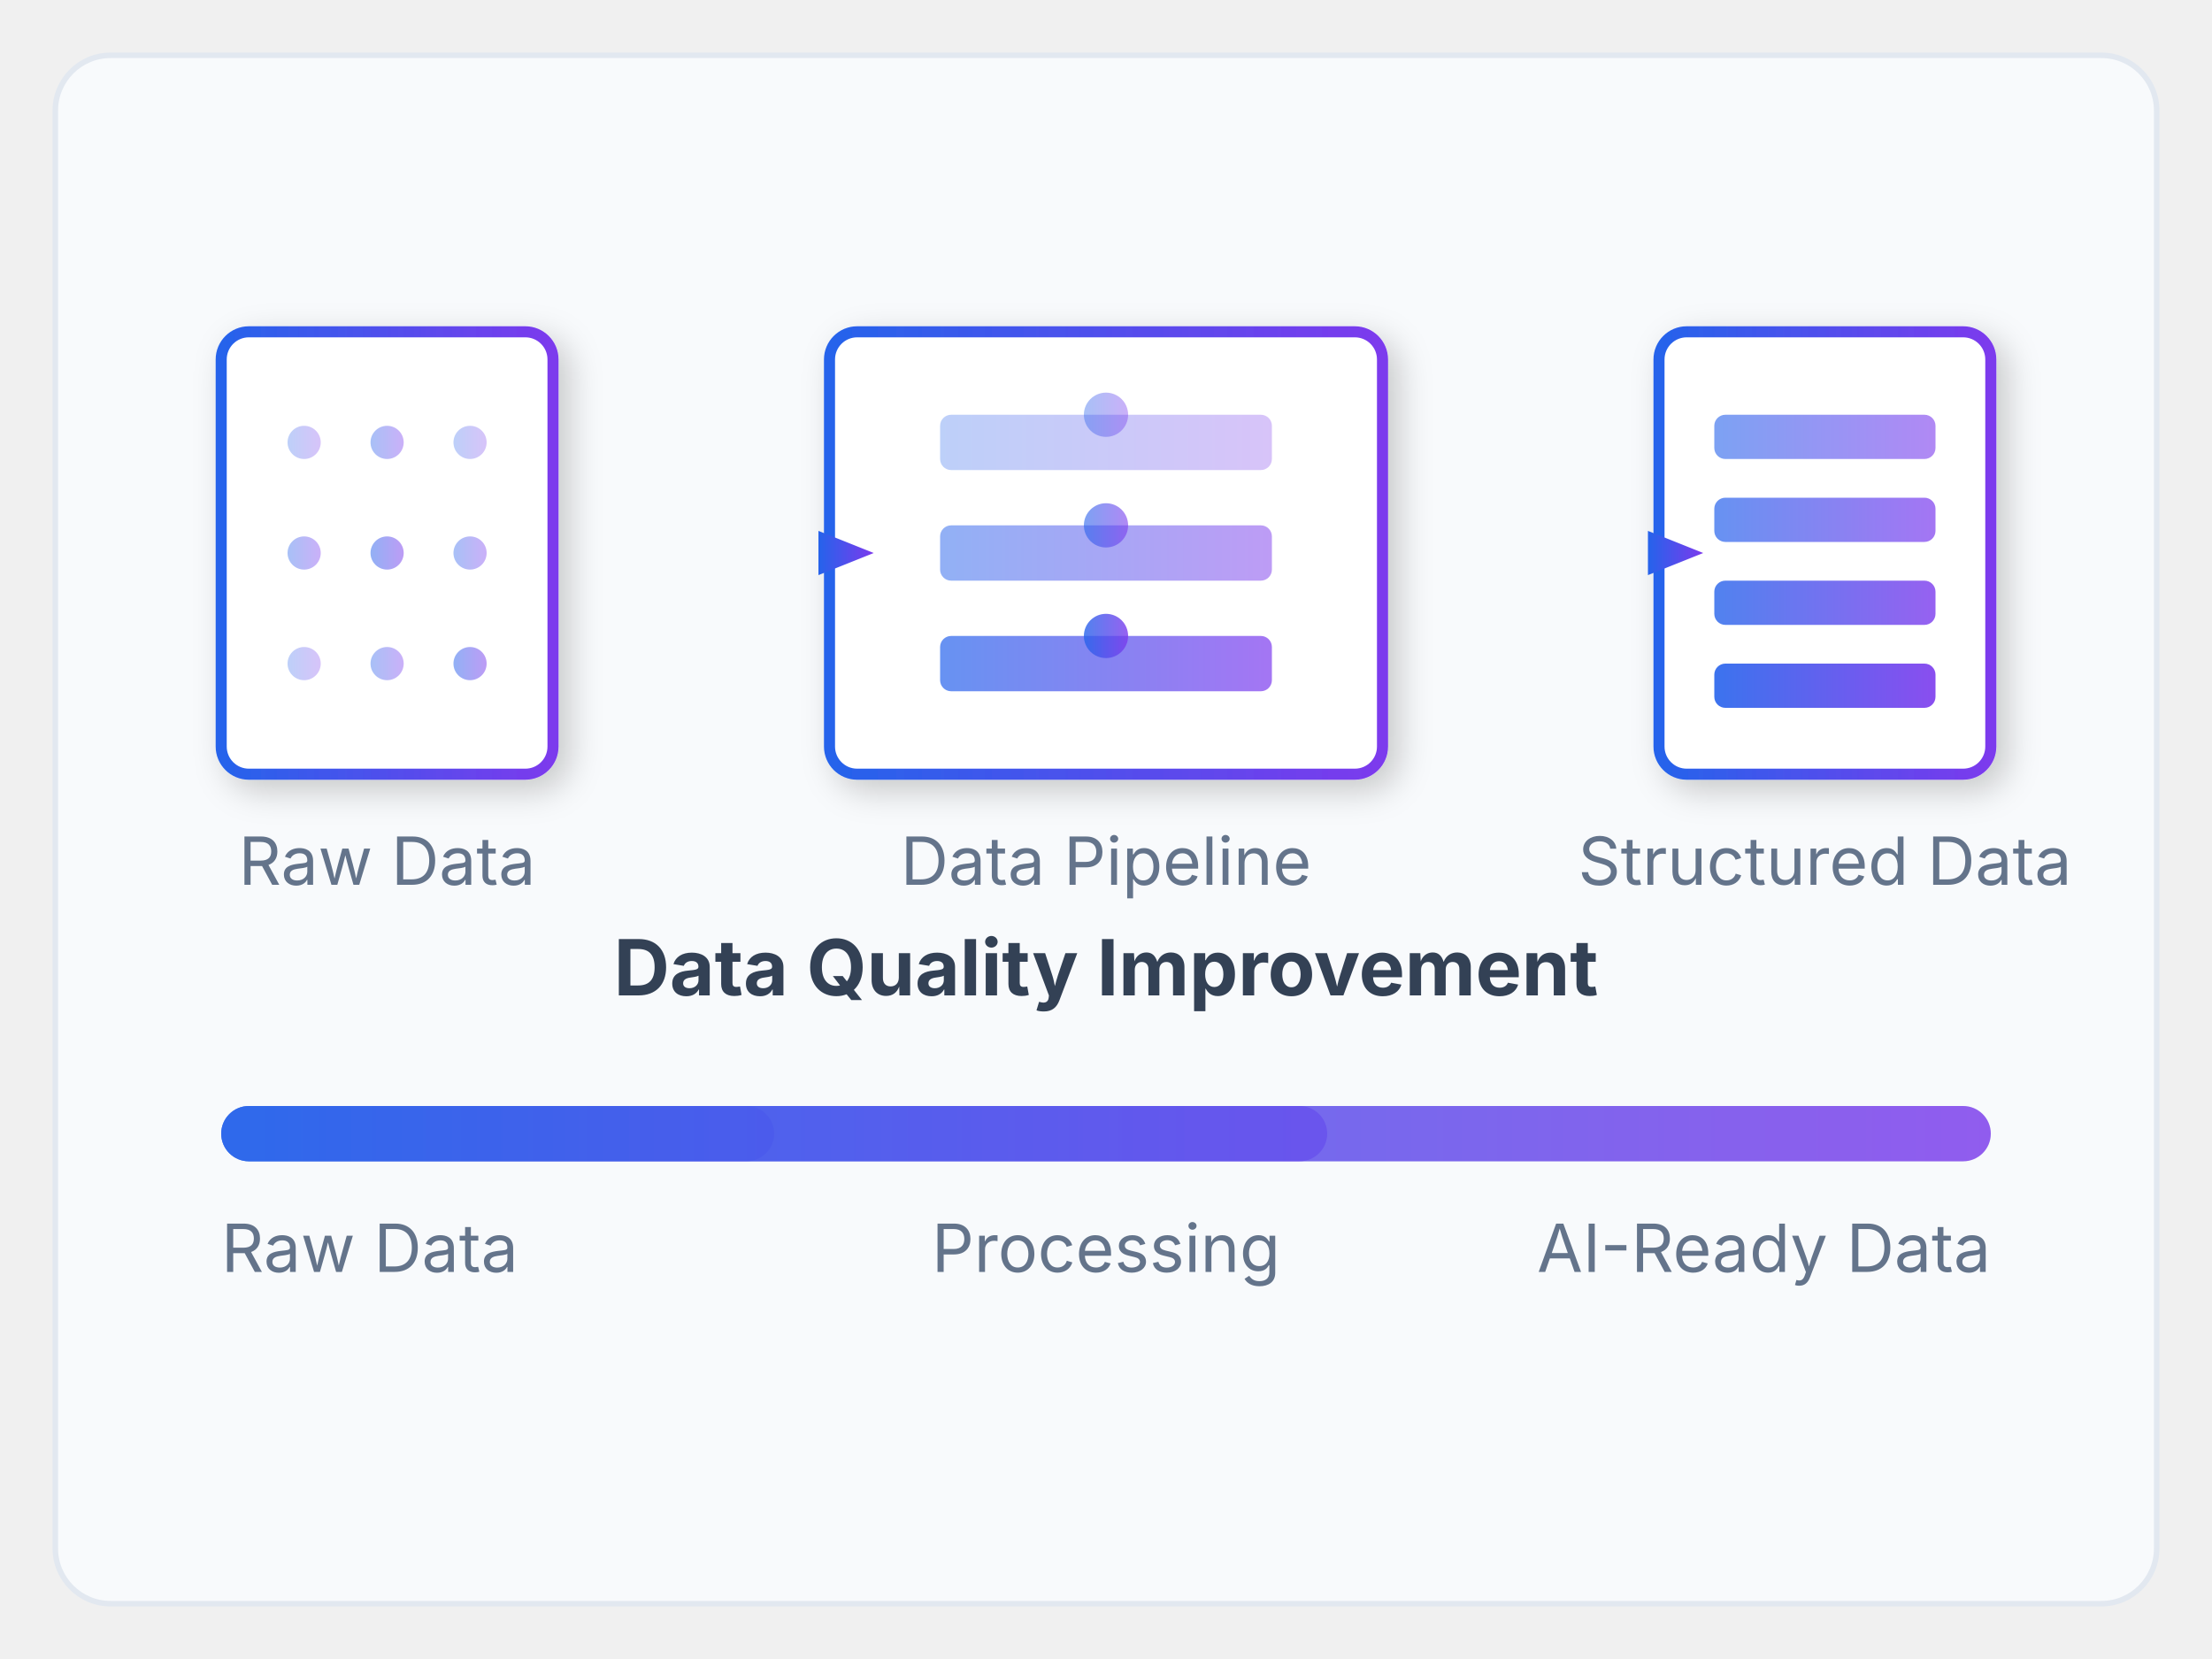
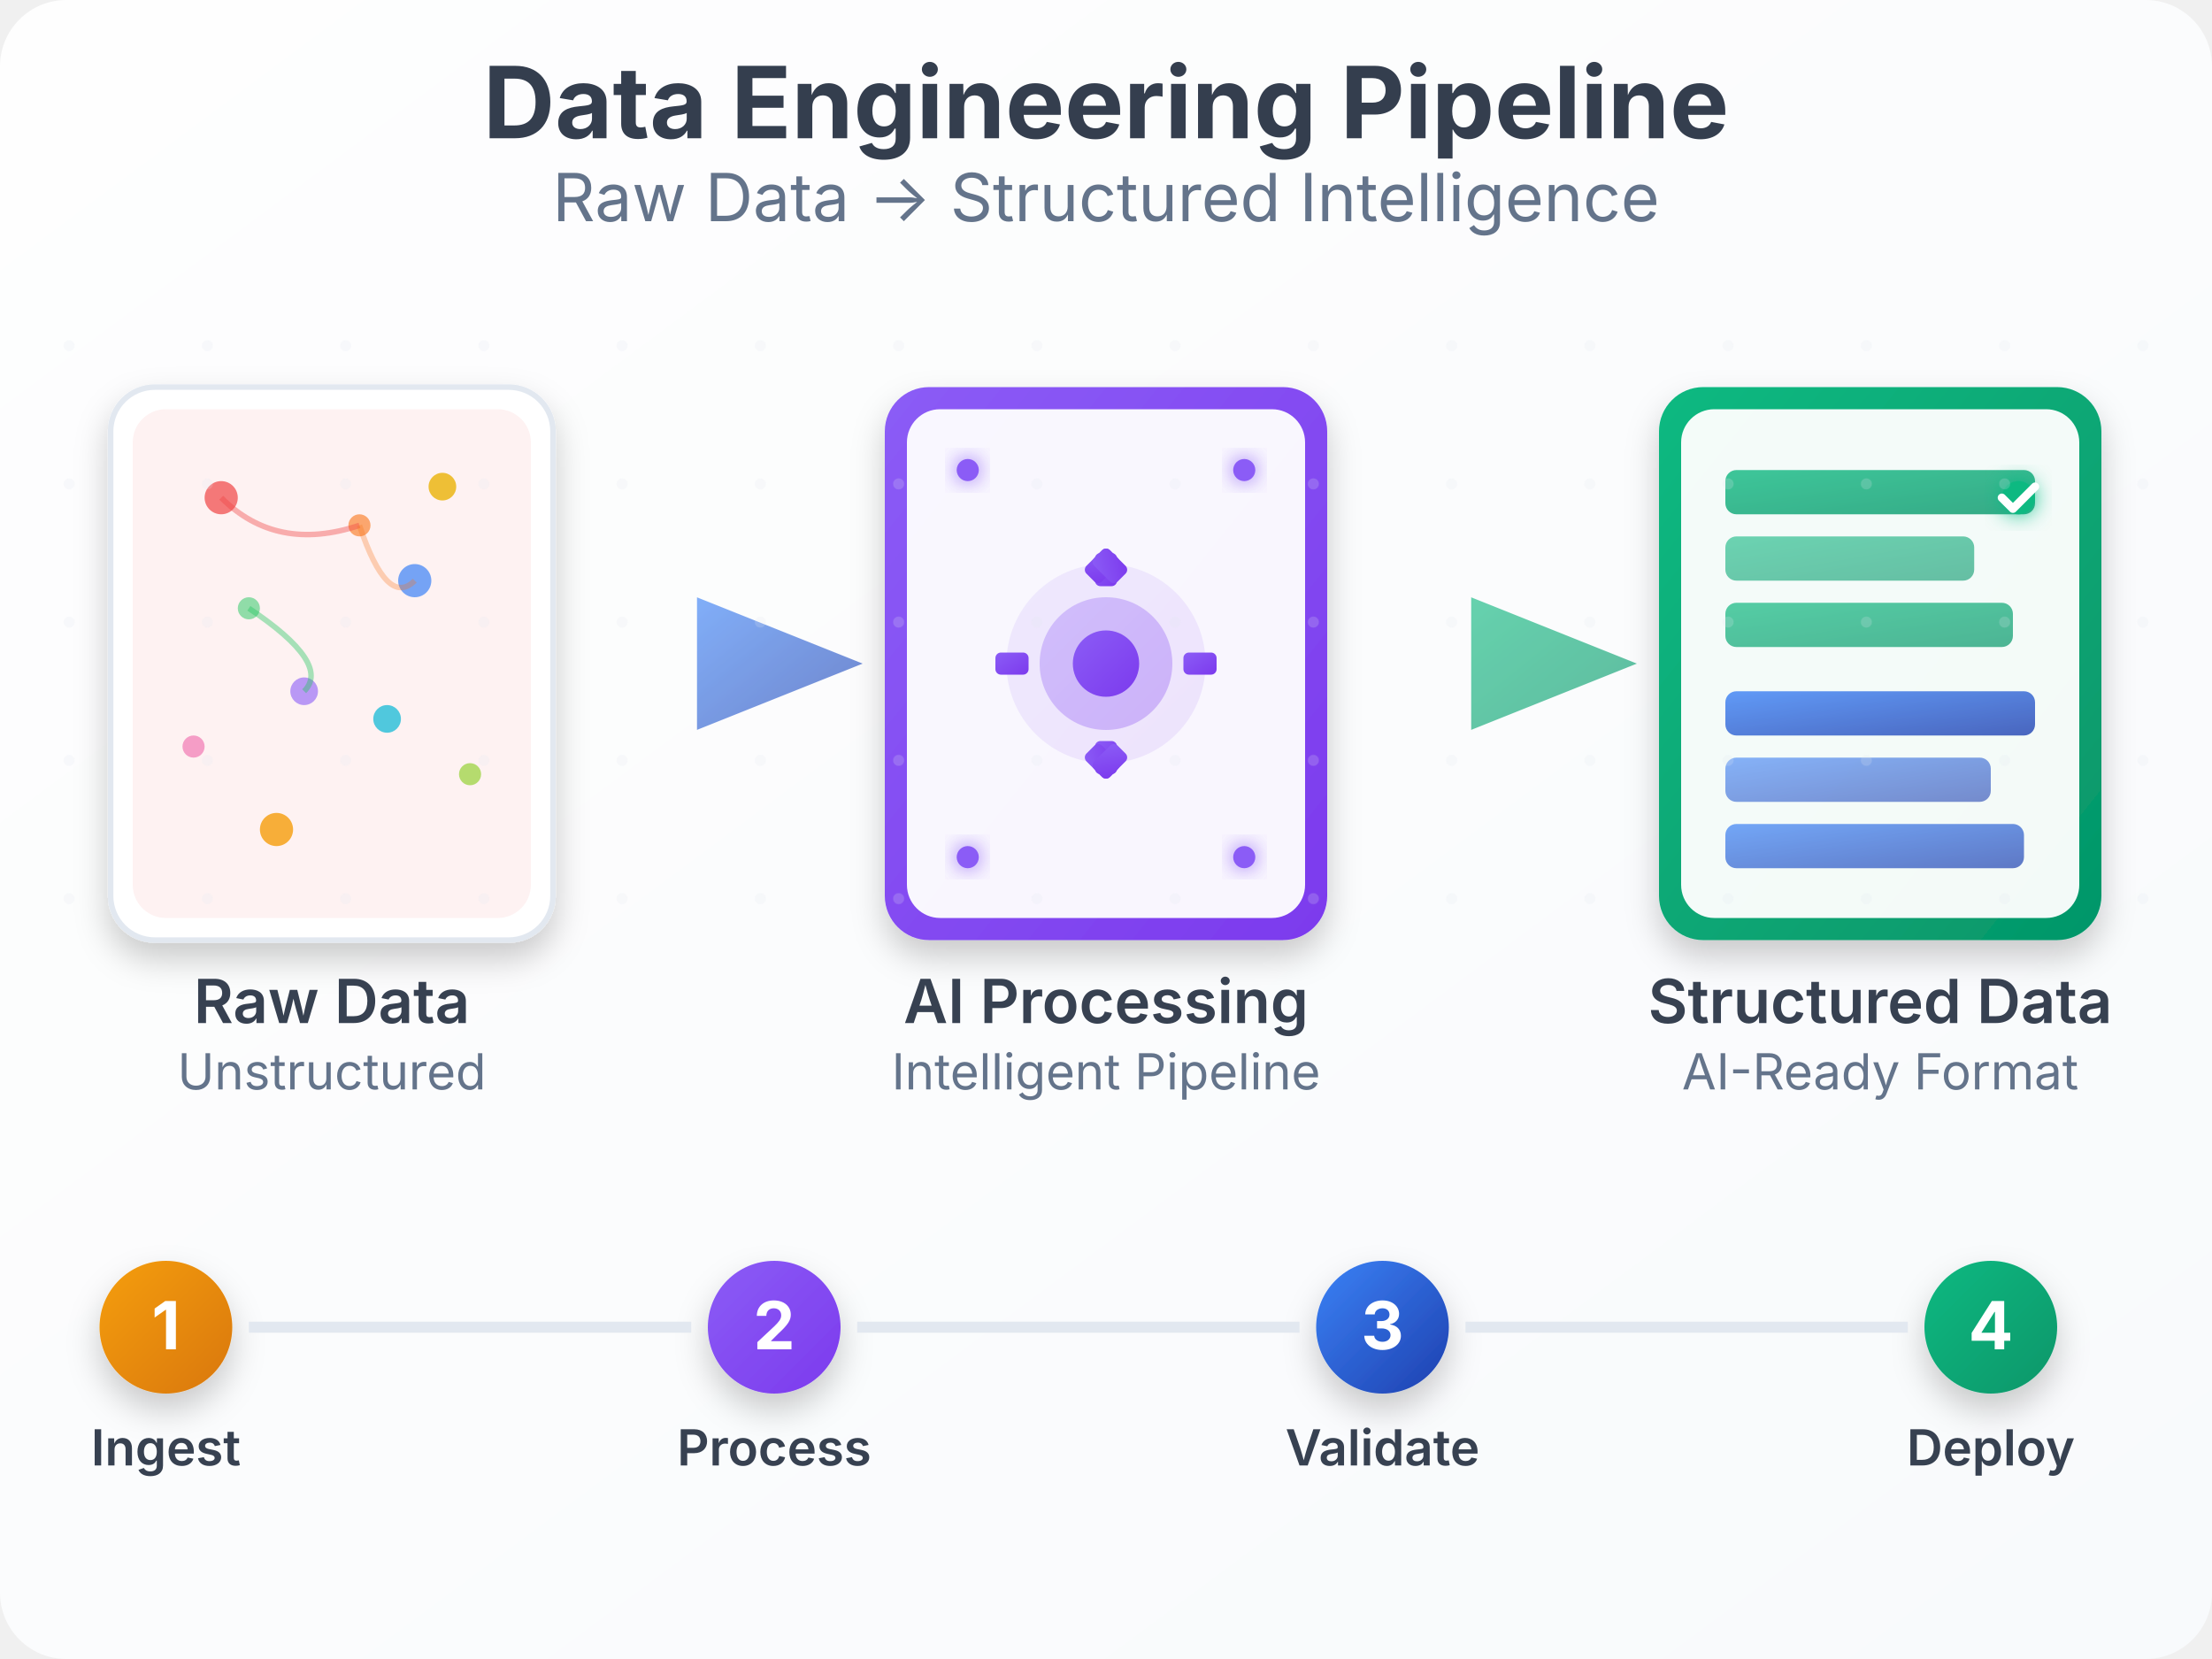
<svg xmlns="http://www.w3.org/2000/svg" width="400" height="300" viewBox="0 0 400 300">
  <defs>
-     <linearGradient id="gradient" x1="0%" y1="0%" x2="100%" y2="0%">
-       <stop offset="0%" style="stop-color:#2563eb;stop-opacity:1" />
+     <linearGradient id="bgGradient" x1="0%" y1="0%" x2="100%" y2="100%">
+       <stop offset="0%" style="stop-color:#fefefe;stop-opacity:1" />
+       <stop offset="100%" style="stop-color:#f8fafc;stop-opacity:1" />
+     </linearGradient>
+     <linearGradient id="primaryGradient" x1="0%" y1="0%" x2="100%" y2="100%">
+       <stop offset="0%" style="stop-color:#3b82f6;stop-opacity:1" />
+       <stop offset="100%" style="stop-color:#1e40af;stop-opacity:1" />
+     </linearGradient>
+     <linearGradient id="secondaryGradient" x1="0%" y1="0%" x2="100%" y2="100%">
+       <stop offset="0%" style="stop-color:#8b5cf6;stop-opacity:1" />
      <stop offset="100%" style="stop-color:#7c3aed;stop-opacity:1" />
    </linearGradient>
-     <filter id="shadow" x="-20%" y="-20%" width="140%" height="140%">
+     <linearGradient id="successGradient" x1="0%" y1="0%" x2="100%" y2="100%">
+       <stop offset="0%" style="stop-color:#10b981;stop-opacity:1" />
+       <stop offset="100%" style="stop-color:#059669;stop-opacity:1" />
+     </linearGradient>
+     <linearGradient id="warningGradient" x1="0%" y1="0%" x2="100%" y2="100%">
+       <stop offset="0%" style="stop-color:#f59e0b;stop-opacity:1" />
+       <stop offset="100%" style="stop-color:#d97706;stop-opacity:1" />
+     </linearGradient>
+     <filter id="softShadow" x="-50%" y="-50%" width="200%" height="200%">
      <feGaussianBlur in="SourceAlpha" stdDeviation="3" />
-       <feOffset dx="2" dy="2" result="offsetblur" />
+       <feOffset dx="0" dy="3" result="offsetblur" />
      <feComponentTransfer>
        <feFuncA type="linear" slope="0.2" />
      </feComponentTransfer>
      <feMerge>
        <feMergeNode />
        <feMergeNode in="SourceGraphic" />
      </feMerge>
    </filter>
+     <filter id="glow" x="-50%" y="-50%" width="200%" height="200%">
+       <feGaussianBlur stdDeviation="2" result="coloredBlur" />
+       <feMerge>
+         <feMergeNode in="coloredBlur" />
+         <feMergeNode in="SourceGraphic" />
+       </feMerge>
+     </filter>
+     <marker id="arrowBlue" markerWidth="10" markerHeight="8" refX="8" refY="4" orient="auto">
+       <polygon points="0,0 0,8 10,4" fill="url(#primaryGradient)" opacity="0.8" />
+     </marker>
+     <marker id="arrowPurple" markerWidth="10" markerHeight="8" refX="8" refY="4" orient="auto">
+       <polygon points="0,0 0,8 10,4" fill="url(#secondaryGradient)" opacity="0.8" />
+     </marker>
+     <marker id="arrowGreen" markerWidth="10" markerHeight="8" refX="8" refY="4" orient="auto">
+       <polygon points="0,0 0,8 10,4" fill="url(#successGradient)" opacity="0.8" />
+     </marker>
  </defs>
-   <rect x="10" y="10" width="380" height="280" rx="10" fill="#f8fafc" stroke="#e2e8f0" stroke-width="1" />
-   <g transform="translate(40, 60)">
-     <rect x="0" y="0" width="60" height="80" rx="5" fill="white" stroke="url(#gradient)" stroke-width="2" filter="url(#shadow)" />
-     <text x="30" y="100" text-anchor="middle" font-family="Inter, sans-serif" font-size="12" fill="#64748b">Raw Data</text>
-     <circle cx="15" cy="20" r="3" fill="url(#gradient)" fill-opacity="0.3" />
-     <circle cx="30" cy="20" r="3" fill="url(#gradient)" fill-opacity="0.4" />
-     <circle cx="45" cy="20" r="3" fill="url(#gradient)" fill-opacity="0.3" />
-     <circle cx="15" cy="40" r="3" fill="url(#gradient)" fill-opacity="0.4" />
-     <circle cx="30" cy="40" r="3" fill="url(#gradient)" fill-opacity="0.5" />
-     <circle cx="45" cy="40" r="3" fill="url(#gradient)" fill-opacity="0.4" />
-     <circle cx="15" cy="60" r="3" fill="url(#gradient)" fill-opacity="0.3" />
-     <circle cx="30" cy="60" r="3" fill="url(#gradient)" fill-opacity="0.4" />
-     <circle cx="45" cy="60" r="3" fill="url(#gradient)" fill-opacity="0.5" />
+   <rect width="400" height="300" fill="url(#bgGradient)" rx="12" />
+   <text x="200" y="25" text-anchor="middle" font-family="Inter, -apple-system, sans-serif" font-size="18" font-weight="700" fill="#1e293b" opacity="0.9">Data Engineering Pipeline</text>
+   <text x="200" y="40" text-anchor="middle" font-family="Inter, -apple-system, sans-serif" font-size="12" font-weight="400" fill="#64748b">Raw Data → Structured Intelligence</text>
+   <g transform="translate(20, 70)">
+     <rect x="0" y="0" width="80" height="100" fill="white" rx="8" stroke="#e2e8f0" stroke-width="1" filter="url(#softShadow)" />
+     <rect x="4" y="4" width="72" height="92" fill="#fef2f2" rx="6" />
+     <circle cx="20" cy="20" r="3" fill="#ef4444" opacity="0.7" />
+     <circle cx="45" cy="25" r="2" fill="#f97316" opacity="0.6" />
+     <circle cx="60" cy="18" r="2.5" fill="#eab308" opacity="0.8" />
+     <circle cx="25" cy="40" r="2" fill="#22c55e" opacity="0.5" />
+     <circle cx="55" cy="35" r="3" fill="#3b82f6" opacity="0.7" />
+     <circle cx="35" cy="55" r="2.5" fill="#8b5cf6" opacity="0.6" />
+     <circle cx="15" cy="65" r="2" fill="#ec4899" opacity="0.5" />
+     <circle cx="50" cy="60" r="2.5" fill="#06b6d4" opacity="0.7" />
+     <circle cx="65" cy="70" r="2" fill="#84cc16" opacity="0.6" />
+     <circle cx="30" cy="80" r="3" fill="#f59e0b" opacity="0.8" />
+     <path d="M20,20 Q30,30 45,25" stroke="#ef4444" stroke-width="1" fill="none" opacity="0.4" />
+     <path d="M45,25 Q50,40 55,35" stroke="#f97316" stroke-width="1" fill="none" opacity="0.3" />
+     <path d="M25,40 Q40,50 35,55" stroke="#22c55e" stroke-width="1" fill="none" opacity="0.4" />
+     <text x="40" y="115" text-anchor="middle" font-family="Inter, -apple-system, sans-serif" font-size="11" font-weight="600" fill="#374151">Raw Data</text>
+     <text x="40" y="127" text-anchor="middle" font-family="Inter, -apple-system, sans-serif" font-size="9" fill="#64748b">Unstructured</text>
  </g>
-   <g transform="translate(150, 60)">
-     <rect x="0" y="0" width="100" height="80" rx="5" fill="white" stroke="url(#gradient)" stroke-width="2" filter="url(#shadow)" />
-     <text x="50" y="100" text-anchor="middle" font-family="Inter, sans-serif" font-size="12" fill="#64748b">Data Pipeline</text>
-     <rect x="20" y="15" width="60" height="10" rx="2" fill="url(#gradient)" fill-opacity="0.3" />
-     <rect x="20" y="35" width="60" height="10" rx="2" fill="url(#gradient)" fill-opacity="0.5" />
-     <rect x="20" y="55" width="60" height="10" rx="2" fill="url(#gradient)" fill-opacity="0.7" />
-     <circle cx="50" cy="15" r="4" fill="url(#gradient)" fill-opacity="0.4" />
-     <circle cx="50" cy="35" r="4" fill="url(#gradient)" fill-opacity="0.6" />
-     <circle cx="50" cy="55" r="4" fill="url(#gradient)" fill-opacity="0.8" />
+   <g transform="translate(160, 70)">
+     <rect x="0" y="0" width="80" height="100" fill="url(#secondaryGradient)" rx="8" filter="url(#softShadow)" />
+     <rect x="4" y="4" width="72" height="92" fill="white" fill-opacity="0.95" rx="6" />
+     <g transform="translate(40, 50)">
+       <circle cx="0" cy="0" r="18" fill="url(#secondaryGradient)" opacity="0.1" />
+       <circle cx="0" cy="0" r="12" fill="url(#secondaryGradient)" opacity="0.3" />
+       <circle cx="0" cy="0" r="6" fill="url(#secondaryGradient)" />
+       <rect x="-2" y="-20" width="4" height="6" fill="url(#secondaryGradient)" rx="1" />
+       <rect x="-2" y="14" width="4" height="6" fill="url(#secondaryGradient)" rx="1" />
+       <rect x="-20" y="-2" width="6" height="4" fill="url(#secondaryGradient)" rx="1" />
+       <rect x="14" y="-2" width="6" height="4" fill="url(#secondaryGradient)" rx="1" />
+       <rect x="-15" y="-15" width="4" height="6" fill="url(#secondaryGradient)" rx="1" transform="rotate(45)" />
+       <rect x="11" y="-15" width="4" height="6" fill="url(#secondaryGradient)" rx="1" transform="rotate(-45)" />
+       <rect x="-15" y="9" width="4" height="6" fill="url(#secondaryGradient)" rx="1" transform="rotate(-45)" />
+       <rect x="11" y="9" width="4" height="6" fill="url(#secondaryGradient)" rx="1" transform="rotate(45)" />
+     </g>
+     <circle cx="15" cy="15" r="2" fill="#8b5cf6" filter="url(#glow)">
+       <animate attributeName="opacity" values="0.3;1;0.3" dur="1.5s" repeatCount="indefinite" />
+     </circle>
+     <circle cx="65" cy="15" r="2" fill="#8b5cf6" filter="url(#glow)">
+       <animate attributeName="opacity" values="1;0.3;1" dur="1.5s" repeatCount="indefinite" />
+     </circle>
+     <circle cx="15" cy="85" r="2" fill="#8b5cf6" filter="url(#glow)">
+       <animate attributeName="opacity" values="0.5;1;0.5" dur="1.8s" repeatCount="indefinite" />
+     </circle>
+     <circle cx="65" cy="85" r="2" fill="#8b5cf6" filter="url(#glow)">
+       <animate attributeName="opacity" values="1;0.5;1" dur="1.8s" repeatCount="indefinite" />
+     </circle>
+     <text x="40" y="115" text-anchor="middle" font-family="Inter, -apple-system, sans-serif" font-size="11" font-weight="600" fill="#374151">AI Processing</text>
+     <text x="40" y="127" text-anchor="middle" font-family="Inter, -apple-system, sans-serif" font-size="9" fill="#64748b">Intelligent Pipeline</text>
  </g>
-   <g transform="translate(300, 60)">
-     <rect x="0" y="0" width="60" height="80" rx="5" fill="white" stroke="url(#gradient)" stroke-width="2" filter="url(#shadow)" />
-     <text x="30" y="100" text-anchor="middle" font-family="Inter, sans-serif" font-size="12" fill="#64748b">Structured Data</text>
-     <rect x="10" y="15" width="40" height="8" rx="2" fill="url(#gradient)" fill-opacity="0.6" />
-     <rect x="10" y="30" width="40" height="8" rx="2" fill="url(#gradient)" fill-opacity="0.7" />
-     <rect x="10" y="45" width="40" height="8" rx="2" fill="url(#gradient)" fill-opacity="0.8" />
-     <rect x="10" y="60" width="40" height="8" rx="2" fill="url(#gradient)" fill-opacity="0.9" />
+   <g transform="translate(300, 70)">
+     <rect x="0" y="0" width="80" height="100" fill="url(#successGradient)" rx="8" filter="url(#softShadow)" />
+     <rect x="4" y="4" width="72" height="92" fill="white" fill-opacity="0.95" rx="6" />
+     <g transform="translate(12, 15)">
+       <rect x="0" y="0" width="56" height="8" fill="url(#successGradient)" opacity="0.8" rx="2" />
+       <rect x="0" y="12" width="45" height="8" fill="url(#successGradient)" opacity="0.6" rx="2" />
+       <rect x="0" y="24" width="52" height="8" fill="url(#successGradient)" opacity="0.7" rx="2" />
+       <rect x="0" y="40" width="56" height="8" fill="url(#primaryGradient)" opacity="0.8" rx="2" />
+       <rect x="0" y="52" width="48" height="8" fill="url(#primaryGradient)" opacity="0.6" rx="2" />
+       <rect x="0" y="64" width="54" height="8" fill="url(#primaryGradient)" opacity="0.7" rx="2" />
+     </g>
+     <circle cx="65" cy="20" r="3" fill="#10b981" filter="url(#glow)" />
+     <path d="M62 20 L64 22 L68 18" stroke="white" stroke-width="1.5" stroke-linecap="round" stroke-linejoin="round" fill="none" />
+     <text x="40" y="115" text-anchor="middle" font-family="Inter, -apple-system, sans-serif" font-size="11" font-weight="600" fill="#374151">Structured Data</text>
+     <text x="40" y="127" text-anchor="middle" font-family="Inter, -apple-system, sans-serif" font-size="9" fill="#64748b">AI-Ready Format</text>
  </g>
-   <path d="M100,100 L150,100" stroke="url(#gradient)" stroke-width="2" stroke-linecap="round" stroke-dasharray="0" />
-   <polygon points="148,96 158,100 148,104" fill="url(#gradient)" />
-   <path d="M250,100 L300,100" stroke="url(#gradient)" stroke-width="2" stroke-linecap="round" stroke-dasharray="0" />
-   <polygon points="298,96 308,100 298,104" fill="url(#gradient)" />
-   <g transform="translate(40, 180)">
-     <text x="160" y="0" text-anchor="middle" font-family="Inter, sans-serif" font-size="14" font-weight="bold" fill="#334155">Data Quality Improvement</text>
-     <rect x="0" y="20" width="320" height="10" rx="5" fill="#e2e8f0" />
-     <rect x="0" y="20" width="100" height="10" rx="5" fill="url(#gradient)" fill-opacity="0.4" />
-     <rect x="0" y="20" width="200" height="10" rx="5" fill="url(#gradient)" fill-opacity="0.6" />
-     <rect x="0" y="20" width="320" height="10" rx="5" fill="url(#gradient)" fill-opacity="0.8" />
-     <text x="0" y="50" font-family="Inter, sans-serif" font-size="12" fill="#64748b">Raw Data</text>
-     <text x="160" y="50" text-anchor="middle" font-family="Inter, sans-serif" font-size="12" fill="#64748b">Processing</text>
-     <text x="320" y="50" text-anchor="end" font-family="Inter, sans-serif" font-size="12" fill="#64748b">AI-Ready Data</text>
+   <path d="M105 120 L150 120" stroke="url(#primaryGradient)" stroke-width="3" fill="none" marker-end="url(#arrowBlue)" opacity="0.8">
+     <animate attributeName="stroke-dasharray" values="0,100;20,80;0,100" dur="2s" repeatCount="indefinite" />
+   </path>
+   <path d="M245 120 L290 120" stroke="url(#successGradient)" stroke-width="3" fill="none" marker-end="url(#arrowGreen)" opacity="0.8">
+     <animate attributeName="stroke-dasharray" values="0,100;20,80;0,100" dur="2s" begin="0.5s" repeatCount="indefinite" />
+   </path>
+   <g transform="translate(30, 240)">
+     <circle cx="0" cy="0" r="12" fill="url(#warningGradient)" filter="url(#softShadow)" />
+     <text x="0" y="4" text-anchor="middle" font-family="Inter, -apple-system, sans-serif" font-size="12" font-weight="700" fill="white">1</text>
+     <text x="0" y="25" text-anchor="middle" font-family="Inter, -apple-system, sans-serif" font-size="9" font-weight="600" fill="#374151">Ingest</text>
+     <circle cx="110" cy="0" r="12" fill="url(#secondaryGradient)" filter="url(#softShadow)" />
+     <text x="110" y="4" text-anchor="middle" font-family="Inter, -apple-system, sans-serif" font-size="12" font-weight="700" fill="white">2</text>
+     <text x="110" y="25" text-anchor="middle" font-family="Inter, -apple-system, sans-serif" font-size="9" font-weight="600" fill="#374151">Process</text>
+     <circle cx="220" cy="0" r="12" fill="url(#primaryGradient)" filter="url(#softShadow)" />
+     <text x="220" y="4" text-anchor="middle" font-family="Inter, -apple-system, sans-serif" font-size="12" font-weight="700" fill="white">3</text>
+     <text x="220" y="25" text-anchor="middle" font-family="Inter, -apple-system, sans-serif" font-size="9" font-weight="600" fill="#374151">Validate</text>
+     <circle cx="330" cy="0" r="12" fill="url(#successGradient)" filter="url(#softShadow)" />
+     <text x="330" y="4" text-anchor="middle" font-family="Inter, -apple-system, sans-serif" font-size="12" font-weight="700" fill="white">4</text>
+     <text x="330" y="25" text-anchor="middle" font-family="Inter, -apple-system, sans-serif" font-size="9" font-weight="600" fill="#374151">Deploy</text>
+     <path d="M15 0 L95 0" stroke="#e2e8f0" stroke-width="2" fill="none" />
+     <path d="M125 0 L205 0" stroke="#e2e8f0" stroke-width="2" fill="none" />
+     <path d="M235 0 L315 0" stroke="#e2e8f0" stroke-width="2" fill="none" />
  </g>
+   <defs>
+     <pattern id="dots" patternUnits="userSpaceOnUse" width="25" height="25">
+       <circle cx="12.5" cy="12.5" r="1" fill="#e2e8f0" opacity="0.2" />
+     </pattern>
+   </defs>
+   <rect x="0" y="55" width="400" height="120" fill="url(#dots)" />
</svg>
